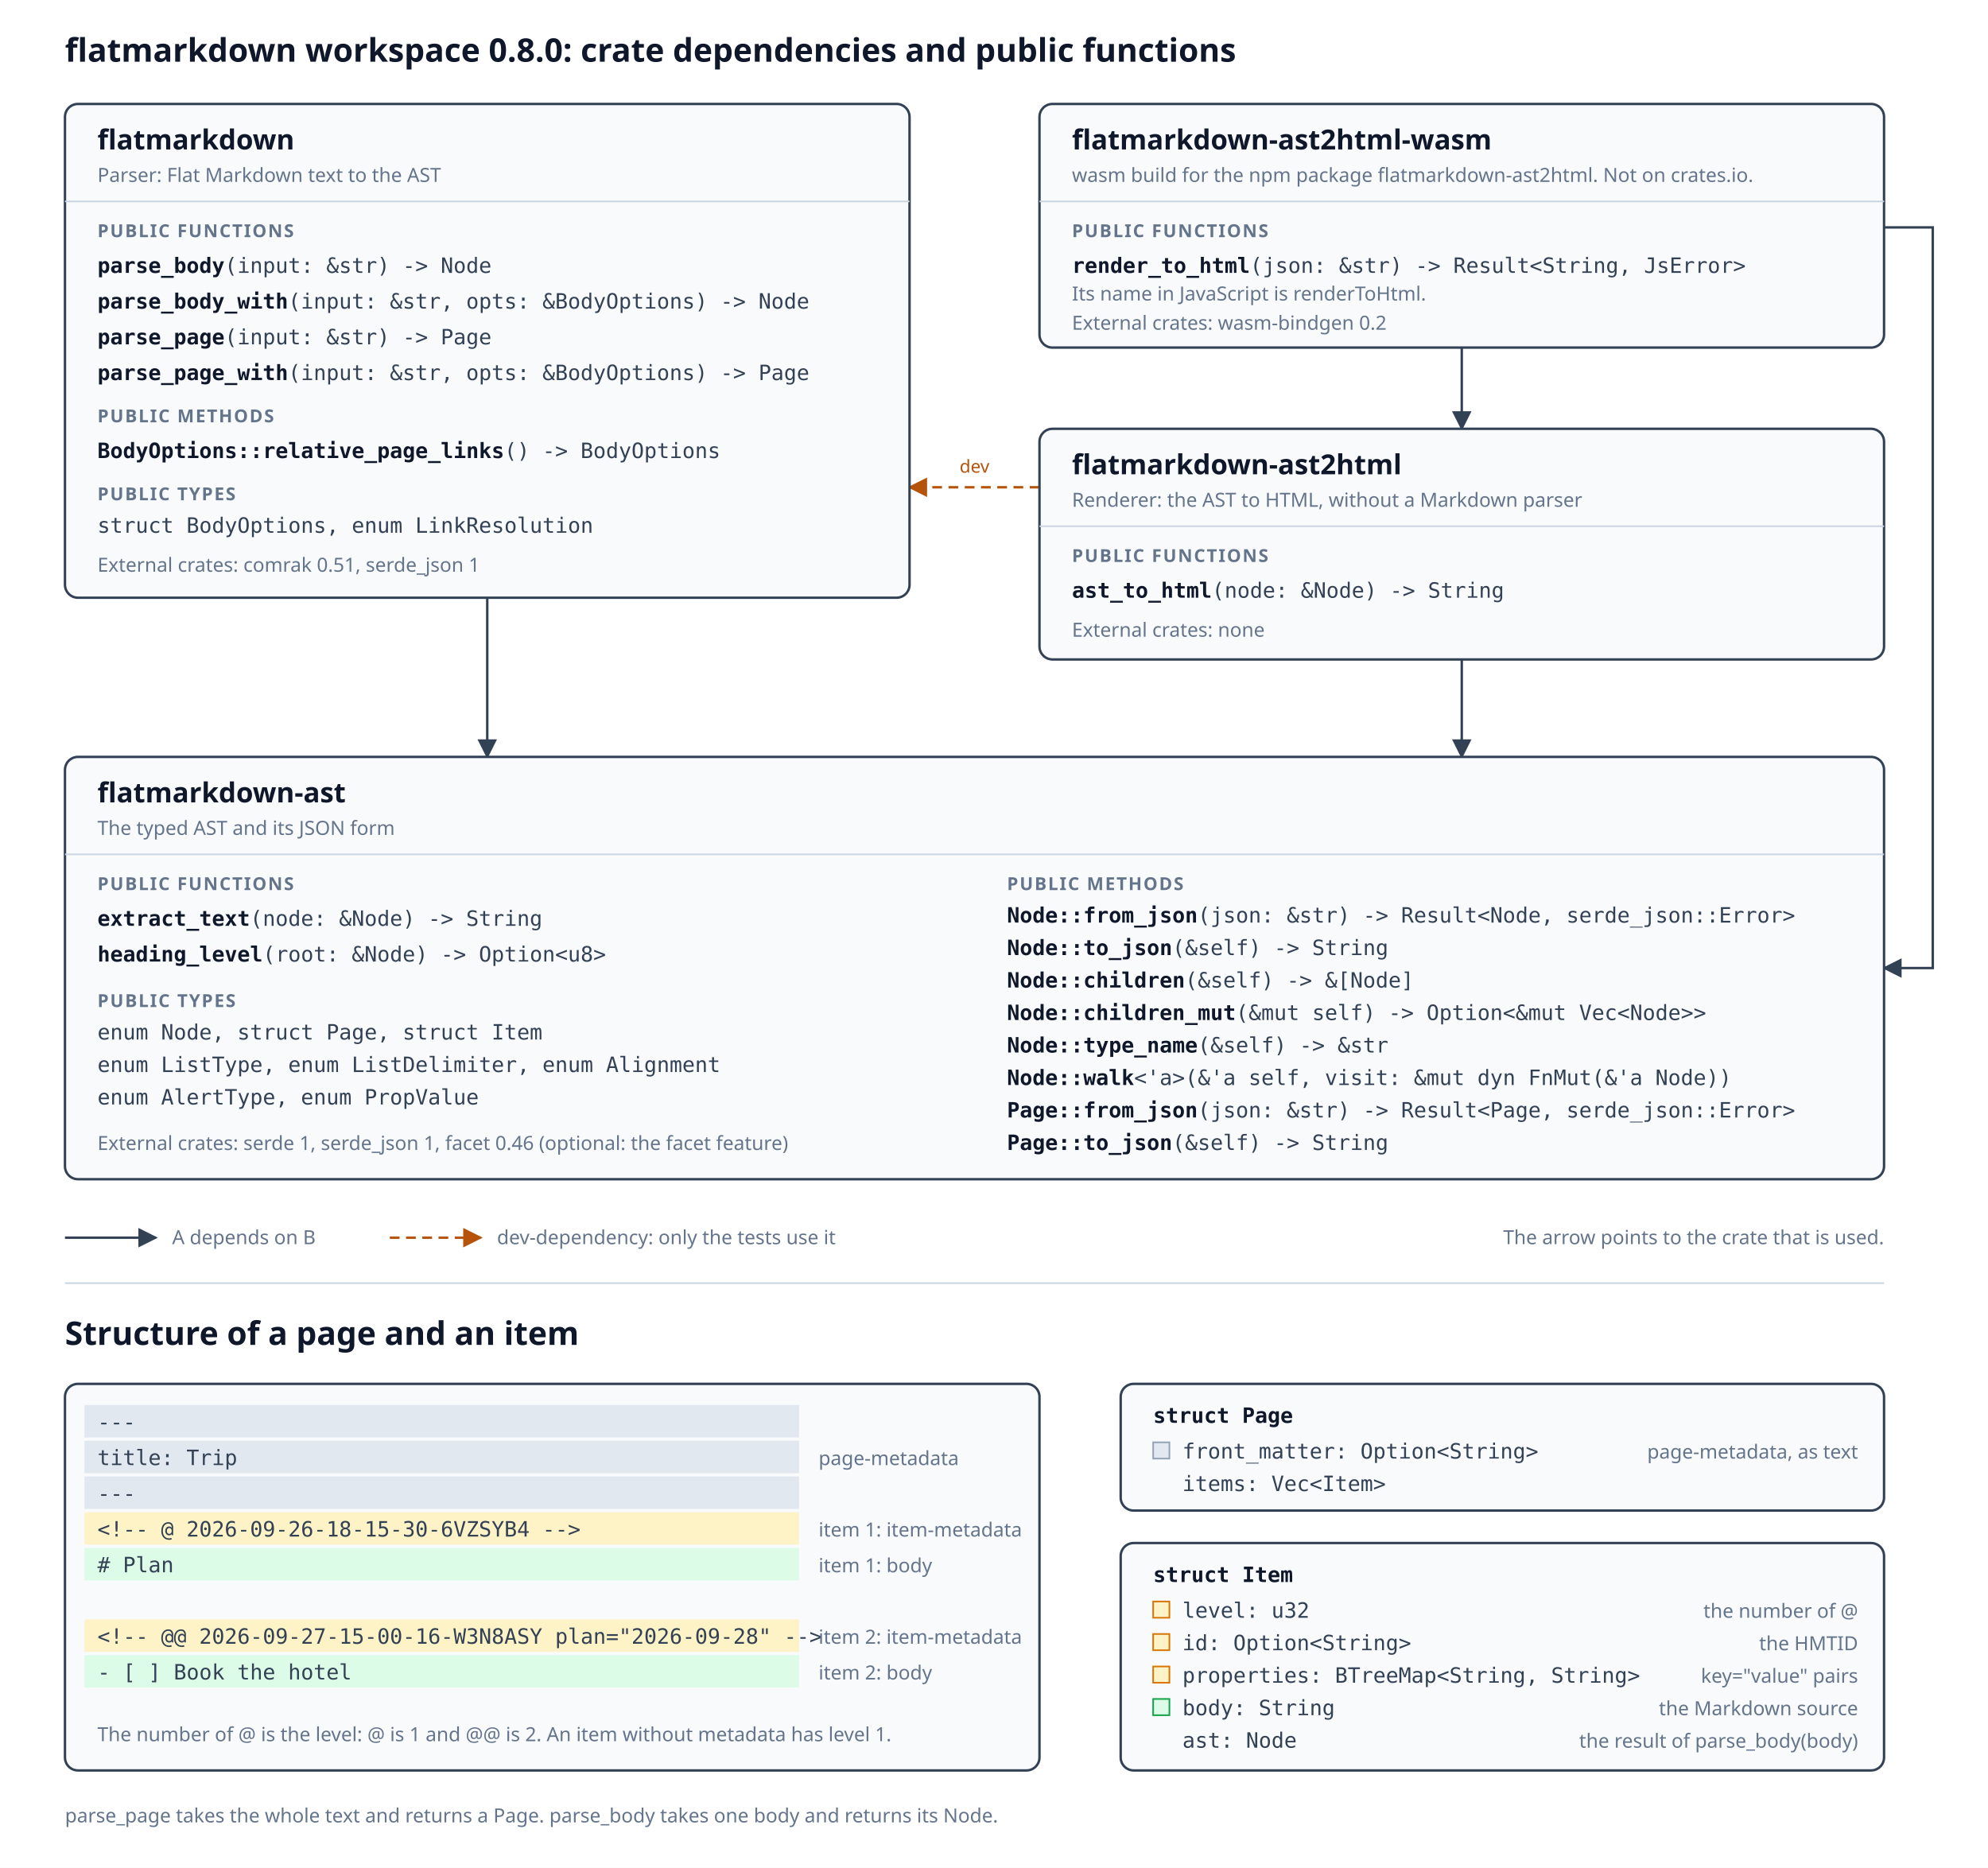
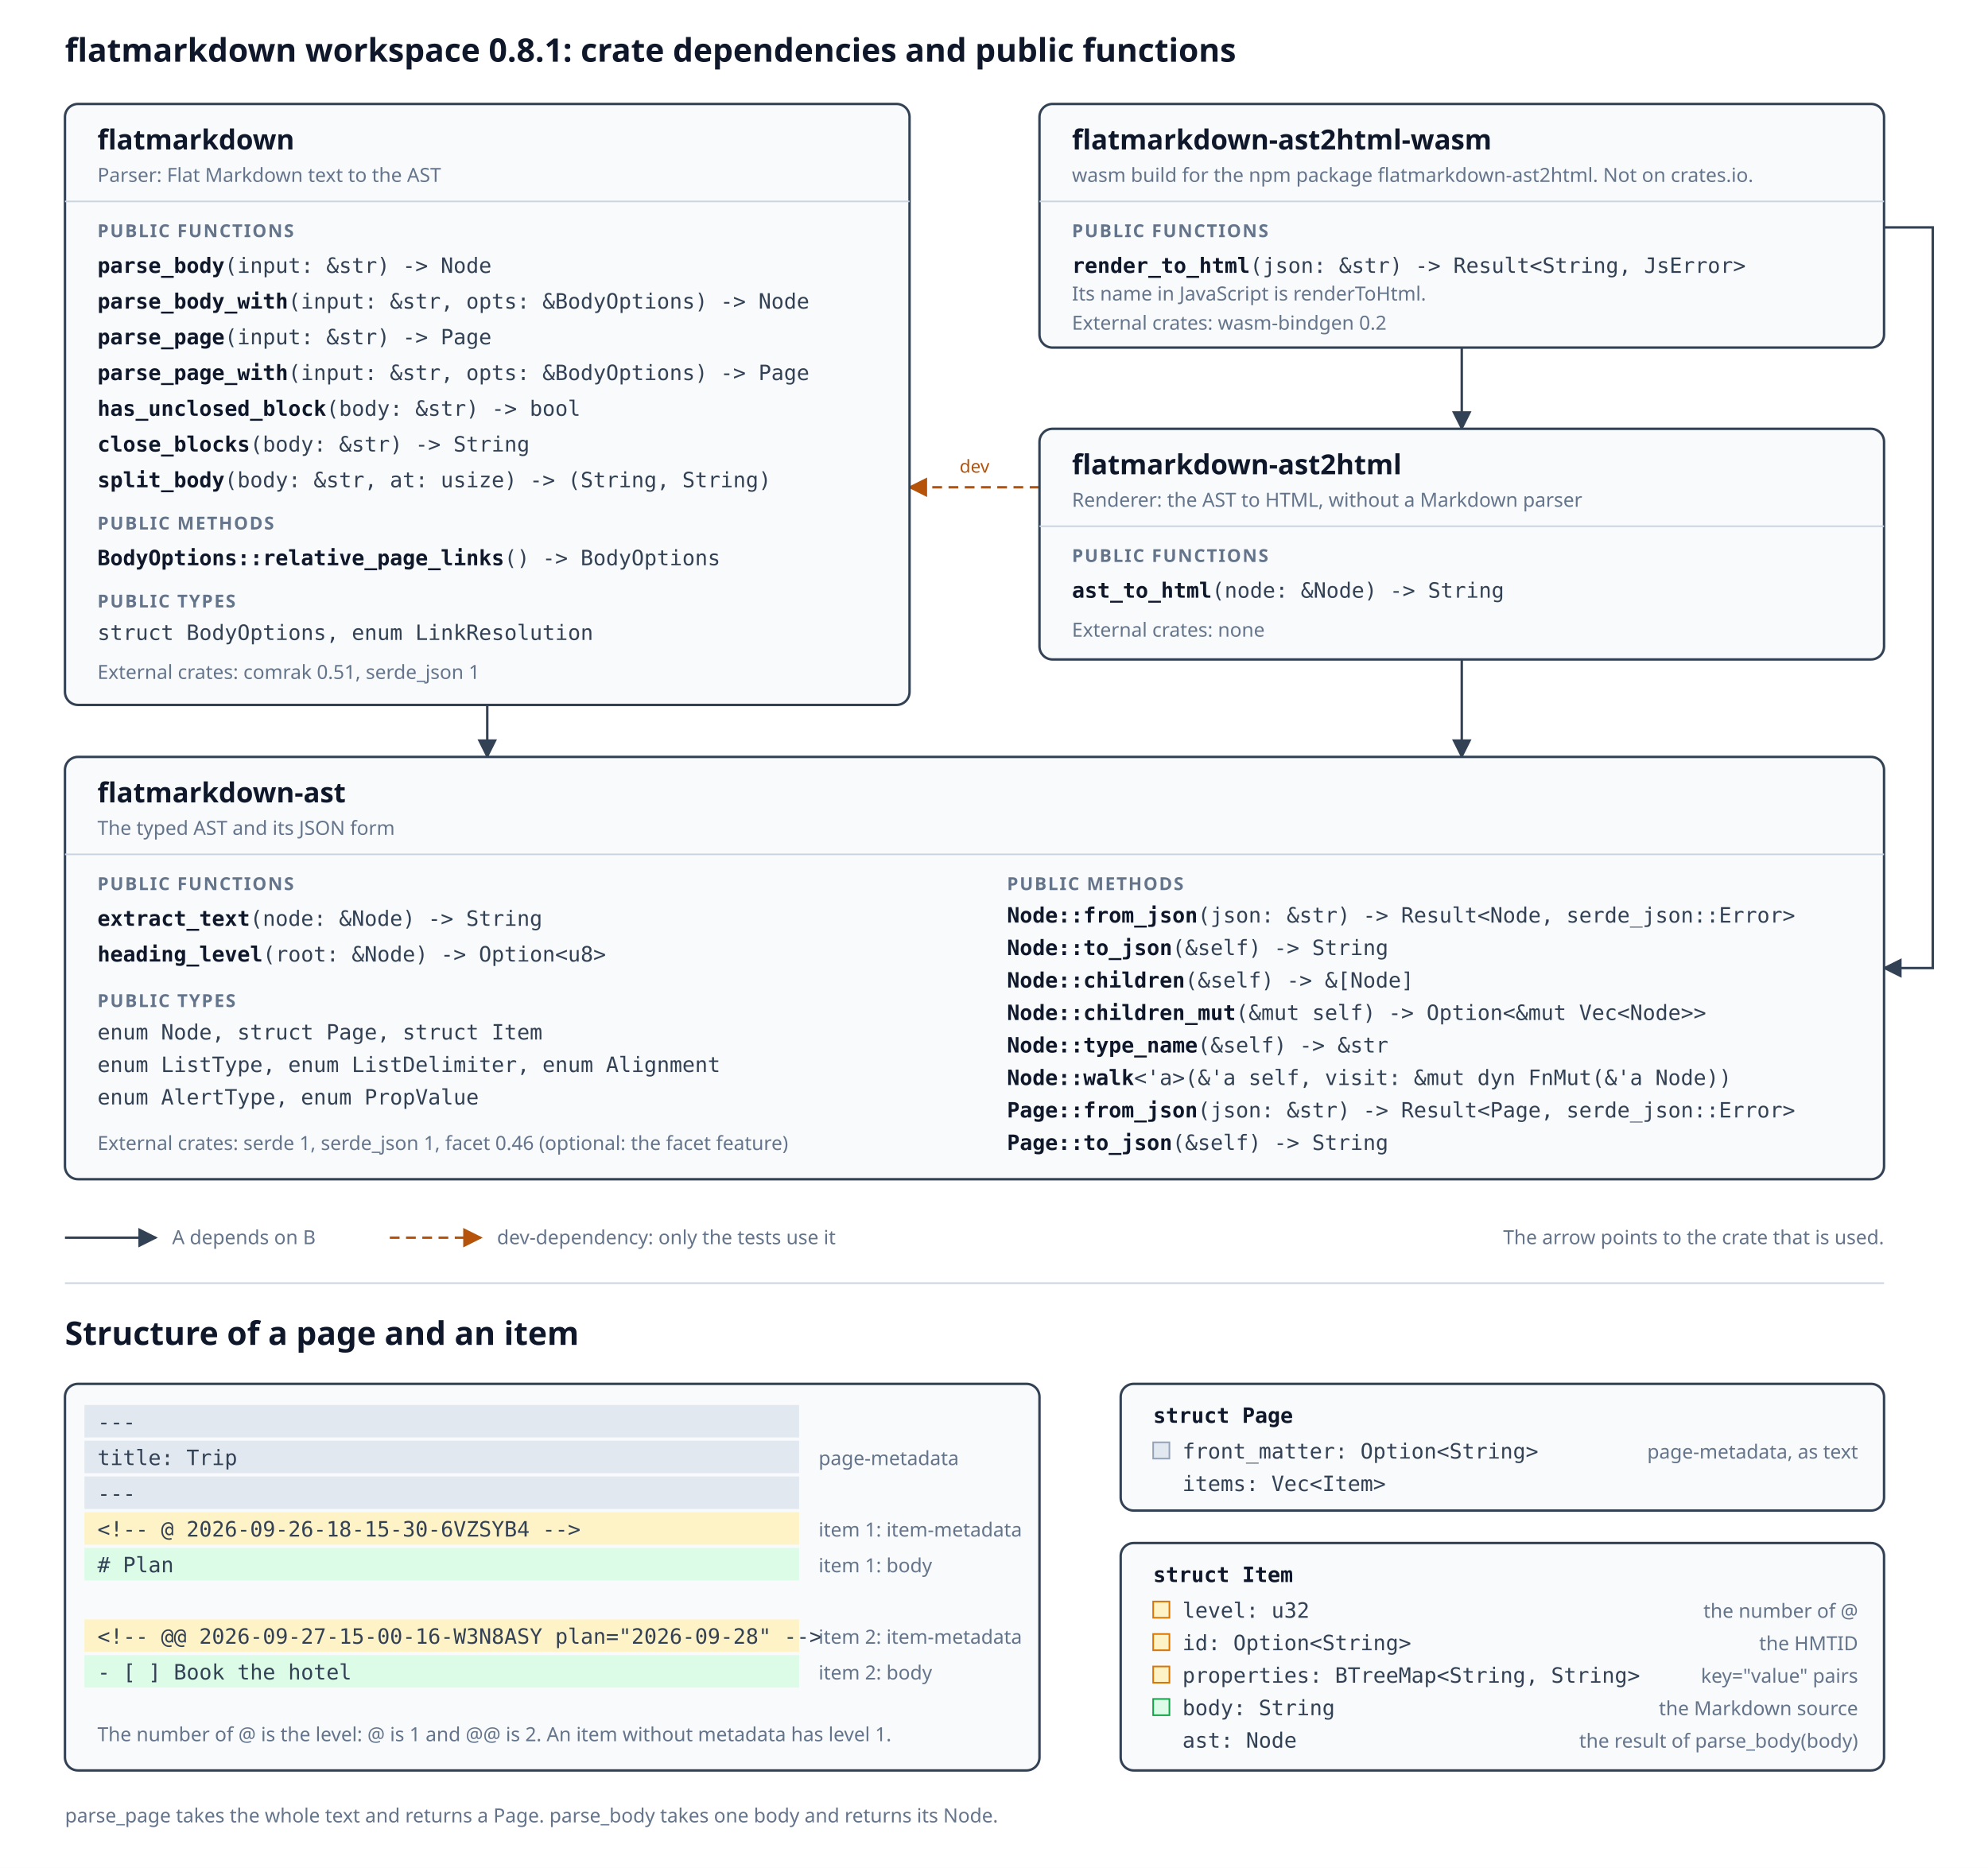
<svg xmlns="http://www.w3.org/2000/svg" viewBox="0 0 1224 1150" width="1224" height="1150" role="img" aria-labelledby="title desc">
  <defs>
    <marker id="arrow" viewBox="0 0 10 10" refX="9" refY="5" markerWidth="8" markerHeight="8" orient="auto-start-reverse">
      <path d="M0,0 L10,5 L0,10 z" fill="#334155" />
    </marker>
    <marker id="arrow-dev" viewBox="0 0 10 10" refX="9" refY="5" markerWidth="8" markerHeight="8" orient="auto-start-reverse">
      <path d="M0,0 L10,5 L0,10 z" fill="#b45309" />
    </marker>
    <style>
      text { font-family: "Segoe UI", system-ui, -apple-system, sans-serif; fill: #0f172a; }
      .heading { font-size: 20px; font-weight: 600; }
      .crate { font-size: 17px; font-weight: 600; }
      .sub { font-size: 12px; fill: #64748b; }
      .label { font-size: 11px; font-weight: 600; letter-spacing: 0.08em; fill: #64748b; }
      .code { font-family: Consolas, "Cascadia Mono", Menlo, monospace; font-size: 13px; fill: #334155; }
      .code .name { font-weight: 700; fill: #0f172a; }
      .ext { font-size: 12px; fill: #64748b; }
      .box { fill: #f8fafc; stroke: #334155; stroke-width: 1.5; }
      .sep { stroke: #cbd5e1; stroke-width: 1; }
      .dep { fill: none; stroke: #334155; stroke-width: 1.5; marker-end: url(#arrow); }
      .dev { fill: none; stroke: #b45309; stroke-width: 1.5; stroke-dasharray: 6 4; marker-end: url(#arrow-dev); }
      .devtext { font-size: 11px; fill: #b45309; }
    </style>
  </defs>
  <rect width="1224" height="1150" fill="#ffffff" />
-   <text class="heading" x="40" y="38">flatmarkdown workspace 0.8.0: crate dependencies and public functions</text>
-   <path class="dep" d="M300,368 L300,466" />
+   <text class="heading" x="40" y="38">flatmarkdown workspace 0.8.1: crate dependencies and public functions</text>
+   <path class="dep" d="M300,434 L300,466" />
  <path class="dep" d="M900,406 L900,466" />
  <path class="dep" d="M900,214 L900,264" />
  <path class="dep" d="M1160,140 L1190,140 L1190,596 L1160,596" />
  <path class="dev" d="M640,300 L560,300" />
  <text class="devtext" x="600" y="291" text-anchor="middle">dev</text>
-   <rect class="box" x="40" y="64" width="520" height="304" rx="8" />
+   <rect class="box" x="40" y="64" width="520" height="370" rx="8" />
  <text class="crate" x="60" y="92">flatmarkdown</text>
  <text class="sub" x="60" y="112">Parser: Flat Markdown text to the AST</text>
  <line class="sep" x1="40" y1="124" x2="560" y2="124" />
  <text class="label" x="60" y="146">PUBLIC FUNCTIONS</text>
  <text class="code" x="60" y="168">
    <tspan class="name">parse_body</tspan>(input: &amp;str) -&gt; Node</text>
  <text class="code" x="60" y="190">
    <tspan class="name">parse_body_with</tspan>(input: &amp;str, opts: &amp;BodyOptions) -&gt; Node</text>
  <text class="code" x="60" y="212">
    <tspan class="name">parse_page</tspan>(input: &amp;str) -&gt; Page</text>
  <text class="code" x="60" y="234">
    <tspan class="name">parse_page_with</tspan>(input: &amp;str, opts: &amp;BodyOptions) -&gt; Page</text>
-   <text class="label" x="60" y="260">PUBLIC METHODS</text>
-   <text class="code" x="60" y="282">
+   <text class="code" x="60" y="256">
+     <tspan class="name">has_unclosed_block</tspan>(body: &amp;str) -&gt; bool</text>
+   <text class="code" x="60" y="278">
+     <tspan class="name">close_blocks</tspan>(body: &amp;str) -&gt; String</text>
+   <text class="code" x="60" y="300">
+     <tspan class="name">split_body</tspan>(body: &amp;str, at: usize) -&gt; (String, String)</text>
+   <text class="label" x="60" y="326">PUBLIC METHODS</text>
+   <text class="code" x="60" y="348">
    <tspan class="name">BodyOptions::relative_page_links</tspan>() -&gt; BodyOptions</text>
-   <text class="label" x="60" y="308">PUBLIC TYPES</text>
-   <text class="code" x="60" y="328">struct BodyOptions, enum LinkResolution</text>
-   <text class="ext" x="60" y="352">External crates: comrak 0.51, serde_json 1</text>
+   <text class="label" x="60" y="374">PUBLIC TYPES</text>
+   <text class="code" x="60" y="394">struct BodyOptions, enum LinkResolution</text>
+   <text class="ext" x="60" y="418">External crates: comrak 0.51, serde_json 1</text>
  <rect class="box" x="640" y="64" width="520" height="150" rx="8" />
  <text class="crate" x="660" y="92">flatmarkdown-ast2html-wasm</text>
  <text class="sub" x="660" y="112">wasm build for the npm package flatmarkdown-ast2html. Not on crates.io.</text>
  <line class="sep" x1="640" y1="124" x2="1160" y2="124" />
  <text class="label" x="660" y="146">PUBLIC FUNCTIONS</text>
  <text class="code" x="660" y="168">
    <tspan class="name">render_to_html</tspan>(json: &amp;str) -&gt; Result&lt;String, JsError&gt;</text>
  <text class="sub" x="660" y="185">Its name in JavaScript is renderToHtml.</text>
  <text class="ext" x="660" y="203">External crates: wasm-bindgen 0.2</text>
  <rect class="box" x="640" y="264" width="520" height="142" rx="8" />
  <text class="crate" x="660" y="292">flatmarkdown-ast2html</text>
  <text class="sub" x="660" y="312">Renderer: the AST to HTML, without a Markdown parser</text>
  <line class="sep" x1="640" y1="324" x2="1160" y2="324" />
  <text class="label" x="660" y="346">PUBLIC FUNCTIONS</text>
  <text class="code" x="660" y="368">
    <tspan class="name">ast_to_html</tspan>(node: &amp;Node) -&gt; String</text>
  <text class="ext" x="660" y="392">External crates: none</text>
  <rect class="box" x="40" y="466" width="1120" height="260" rx="8" />
  <text class="crate" x="60" y="494">flatmarkdown-ast</text>
  <text class="sub" x="60" y="514">The typed AST and its JSON form</text>
  <line class="sep" x1="40" y1="526" x2="1160" y2="526" />
  <text class="label" x="60" y="548">PUBLIC FUNCTIONS</text>
  <text class="code" x="60" y="570">
    <tspan class="name">extract_text</tspan>(node: &amp;Node) -&gt; String</text>
  <text class="code" x="60" y="592">
    <tspan class="name">heading_level</tspan>(root: &amp;Node) -&gt; Option&lt;u8&gt;</text>
  <text class="label" x="60" y="620">PUBLIC TYPES</text>
  <text class="code" x="60" y="640">enum Node, struct Page, struct Item</text>
  <text class="code" x="60" y="660">enum ListType, enum ListDelimiter, enum Alignment</text>
  <text class="code" x="60" y="680">enum AlertType, enum PropValue</text>
  <text class="ext" x="60" y="708">External crates: serde 1, serde_json 1, facet 0.46 (optional: the facet feature)</text>
  <text class="label" x="620" y="548">PUBLIC METHODS</text>
  <text class="code" x="620" y="568">
    <tspan class="name">Node::from_json</tspan>(json: &amp;str) -&gt; Result&lt;Node, serde_json::Error&gt;</text>
  <text class="code" x="620" y="588">
    <tspan class="name">Node::to_json</tspan>(&amp;self) -&gt; String</text>
  <text class="code" x="620" y="608">
    <tspan class="name">Node::children</tspan>(&amp;self) -&gt; &amp;[Node]</text>
  <text class="code" x="620" y="628">
    <tspan class="name">Node::children_mut</tspan>(&amp;mut self) -&gt; Option&lt;&amp;mut Vec&lt;Node&gt;&gt;</text>
  <text class="code" x="620" y="648">
    <tspan class="name">Node::type_name</tspan>(&amp;self) -&gt; &amp;str</text>
  <text class="code" x="620" y="668">
    <tspan class="name">Node::walk</tspan>&lt;'a&gt;(&amp;'a self, visit: &amp;mut dyn FnMut(&amp;'a Node))</text>
  <text class="code" x="620" y="688">
    <tspan class="name">Page::from_json</tspan>(json: &amp;str) -&gt; Result&lt;Page, serde_json::Error&gt;</text>
  <text class="code" x="620" y="708">
    <tspan class="name">Page::to_json</tspan>(&amp;self) -&gt; String</text>
  <path class="dep" d="M40,762 L96,762" />
  <text class="sub" x="106" y="766">A depends on B</text>
  <path class="dev" d="M240,762 L296,762" />
  <text class="sub" x="306" y="766">dev-dependency: only the tests use it</text>
  <text class="sub" x="1160" y="766" text-anchor="end">The arrow points to the crate that is used.</text>
  <line class="sep" x1="40" y1="790" x2="1160" y2="790" />
  <text class="heading" x="40" y="828">Structure of a page and an item</text>
  <rect class="box" x="40" y="852" width="600" height="238" rx="8" />
  <rect x="52" y="865" width="440" height="20" fill="#e2e8f0" />
  <rect x="52" y="887" width="440" height="20" fill="#e2e8f0" />
  <rect x="52" y="909" width="440" height="20" fill="#e2e8f0" />
  <rect x="52" y="931" width="440" height="20" fill="#fef3c7" />
  <rect x="52" y="953" width="440" height="20" fill="#dcfce7" />
  <rect x="52" y="997" width="440" height="20" fill="#fef3c7" />
  <rect x="52" y="1019" width="440" height="20" fill="#dcfce7" />
  <text class="code" x="60" y="880">---</text>
  <text class="code" x="60" y="902">title: Trip</text>
  <text class="code" x="60" y="924">---</text>
  <text class="code" x="60" y="946">&lt;!-- @ 2026-09-26-18-15-30-6VZSYB4 --&gt;</text>
  <text class="code" x="60" y="968"># Plan</text>
  <text class="code" x="60" y="1012">&lt;!-- @@ 2026-09-27-15-00-16-W3N8ASY plan="2026-09-28" --&gt;</text>
  <text class="code" x="60" y="1034">- [ ] Book the hotel</text>
  <text class="sub" x="504" y="902">page-metadata</text>
  <text class="sub" x="504" y="946">item 1: item-metadata</text>
  <text class="sub" x="504" y="968">item 1: body</text>
  <text class="sub" x="504" y="1012">item 2: item-metadata</text>
  <text class="sub" x="504" y="1034">item 2: body</text>
  <text class="sub" x="60" y="1072">The number of @ is the level: @ is 1 and @@ is 2. An item without metadata has level 1.</text>
  <rect class="box" x="690" y="852" width="470" height="78" rx="8" />
  <text class="code" x="710" y="876">
    <tspan class="name">struct Page</tspan>
  </text>
  <rect x="710" y="888" width="10" height="10" fill="#e2e8f0" stroke="#94a3b8" />
  <text class="code" x="728" y="898">front_matter: Option&lt;String&gt;</text>
  <text class="sub" x="1144" y="898" text-anchor="end">page-metadata, as text</text>
  <text class="code" x="728" y="918">items: Vec&lt;Item&gt;</text>
  <rect class="box" x="690" y="950" width="470" height="140" rx="8" />
  <text class="code" x="710" y="974">
    <tspan class="name">struct Item</tspan>
  </text>
  <rect x="710" y="986" width="10" height="10" fill="#fef3c7" stroke="#d97706" />
  <text class="code" x="728" y="996">level: u32</text>
  <text class="sub" x="1144" y="996" text-anchor="end">the number of @</text>
  <rect x="710" y="1006" width="10" height="10" fill="#fef3c7" stroke="#d97706" />
  <text class="code" x="728" y="1016">id: Option&lt;String&gt;</text>
  <text class="sub" x="1144" y="1016" text-anchor="end">the HMTID</text>
  <rect x="710" y="1026" width="10" height="10" fill="#fef3c7" stroke="#d97706" />
  <text class="code" x="728" y="1036">properties: BTreeMap&lt;String, String&gt;</text>
  <text class="sub" x="1144" y="1036" text-anchor="end">key="value" pairs</text>
  <rect x="710" y="1046" width="10" height="10" fill="#dcfce7" stroke="#16a34a" />
  <text class="code" x="728" y="1056">body: String</text>
  <text class="sub" x="1144" y="1056" text-anchor="end">the Markdown source</text>
  <text class="code" x="728" y="1076">ast: Node</text>
  <text class="sub" x="1144" y="1076" text-anchor="end">the result of parse_body(body)</text>
  <text class="sub" x="40" y="1122">parse_page takes the whole text and returns a Page. parse_body takes one body and returns its Node.</text>
</svg>
